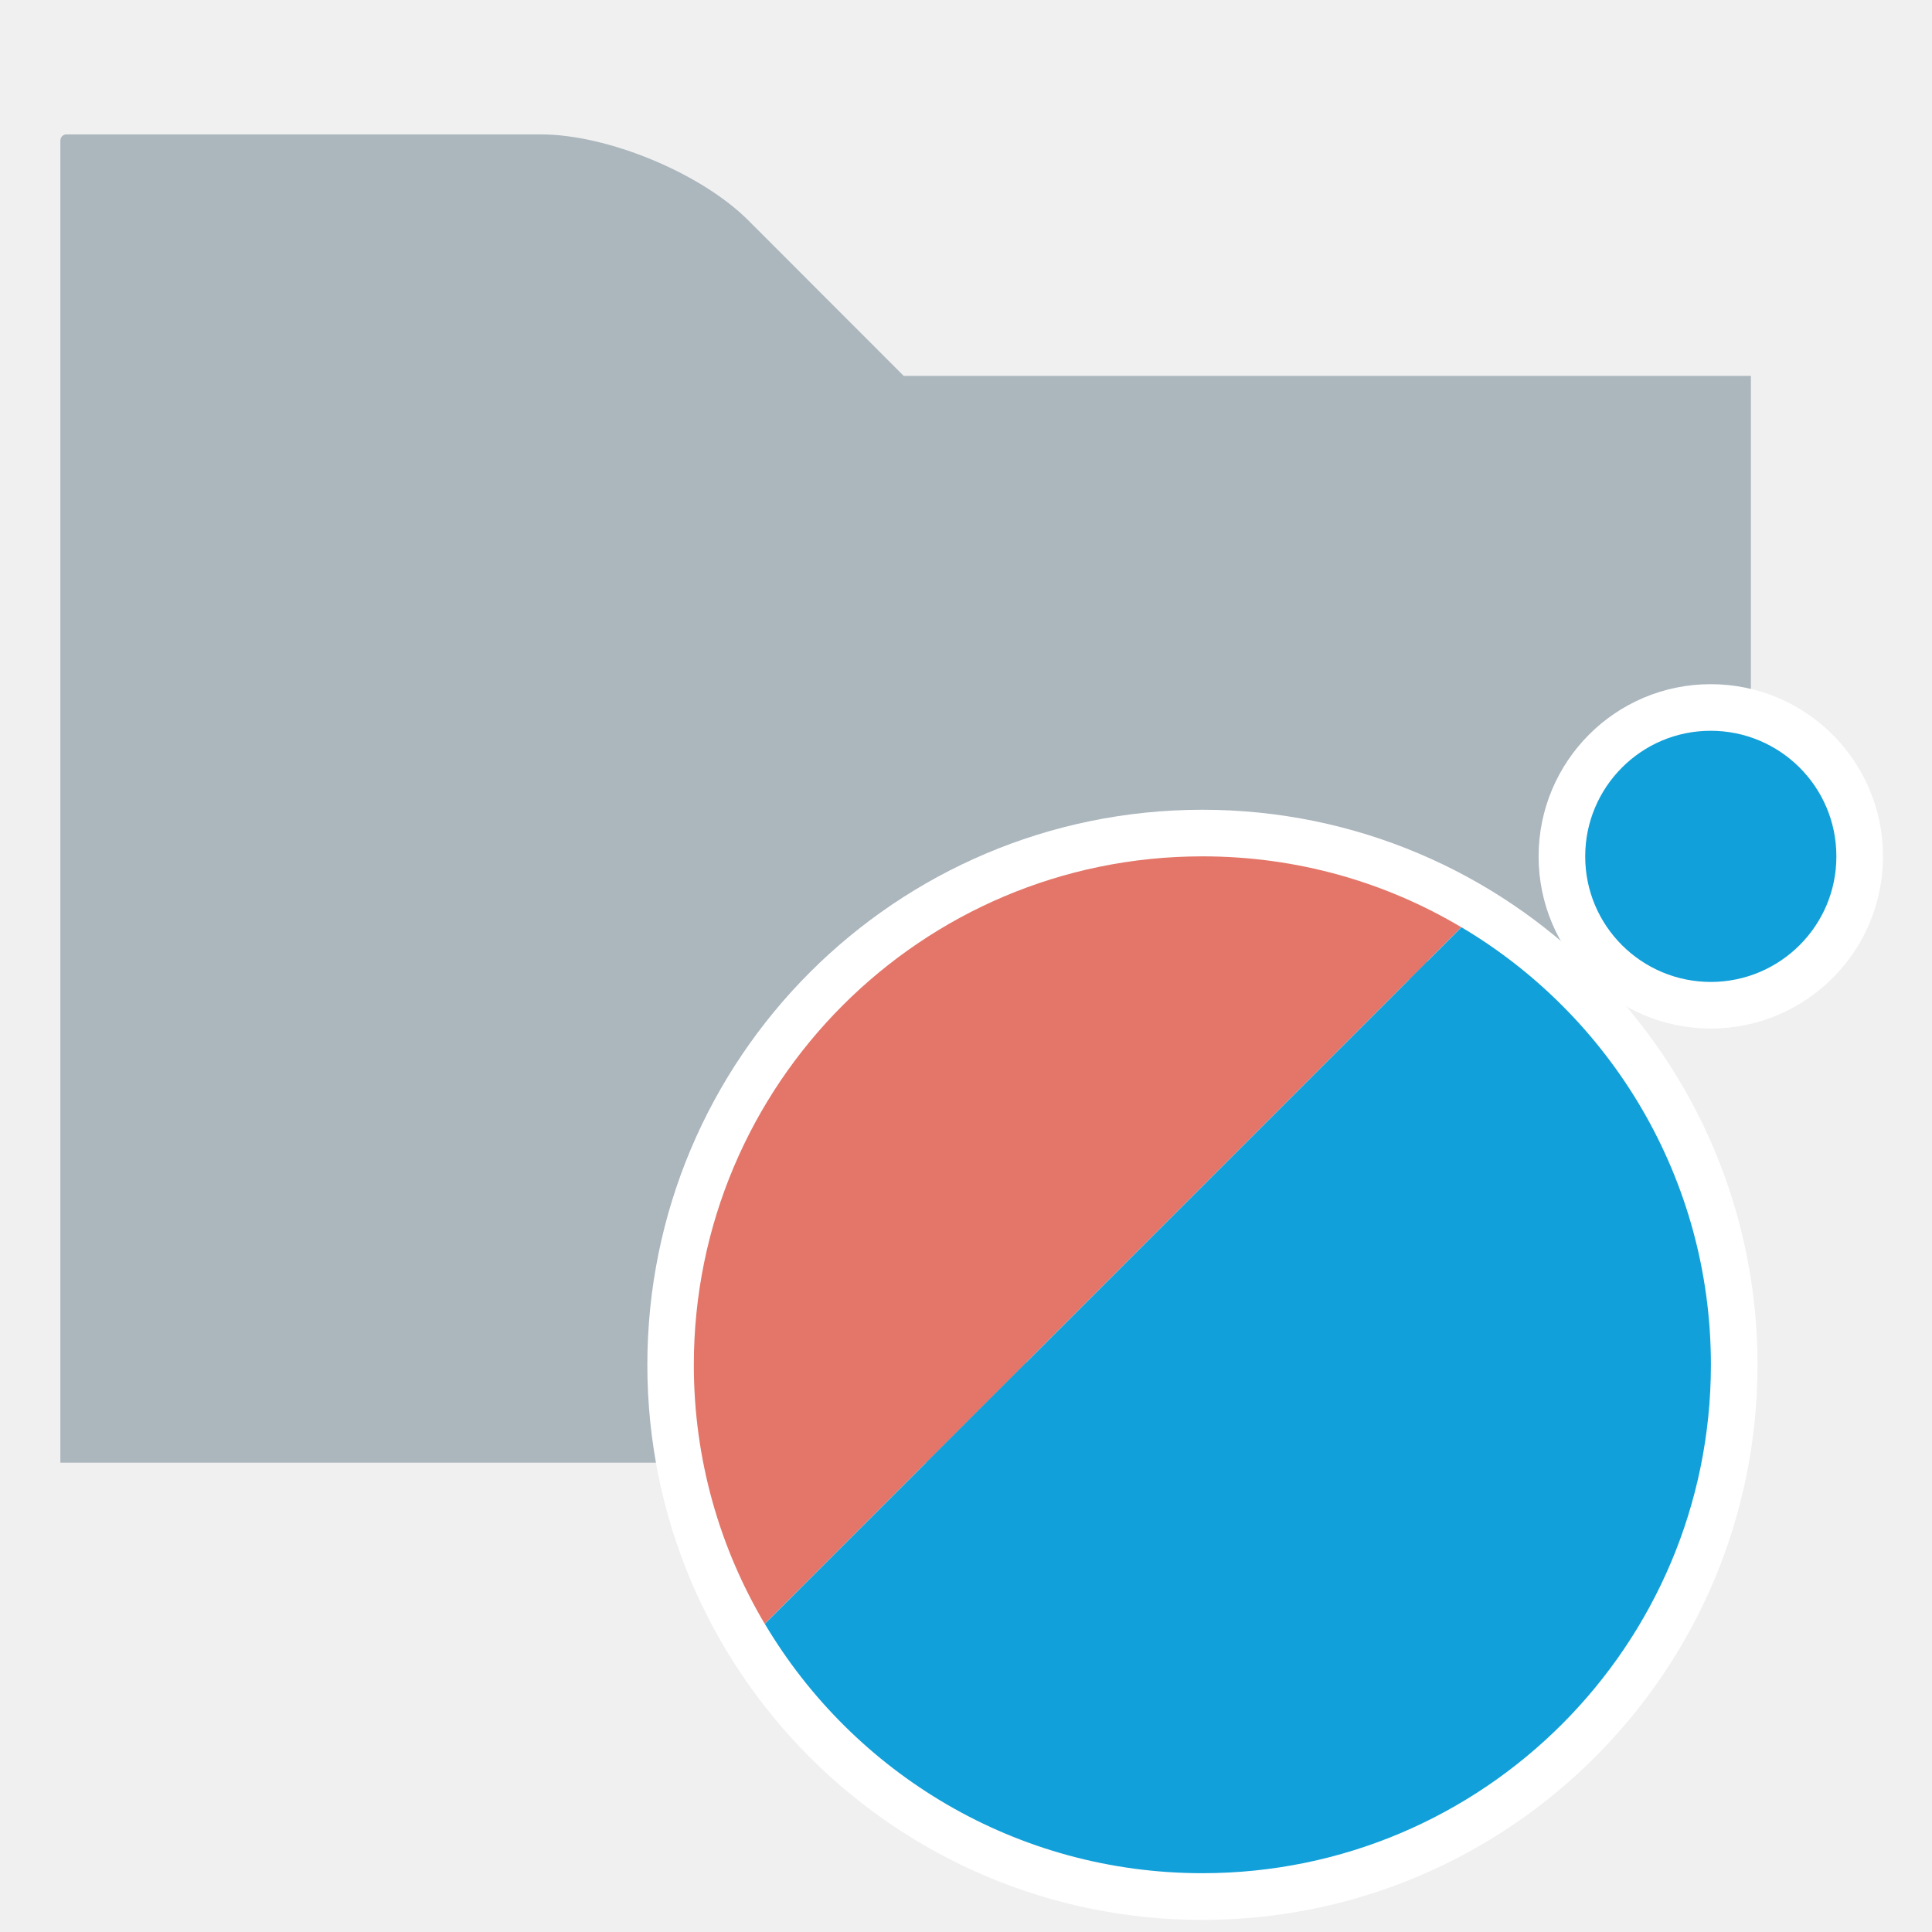
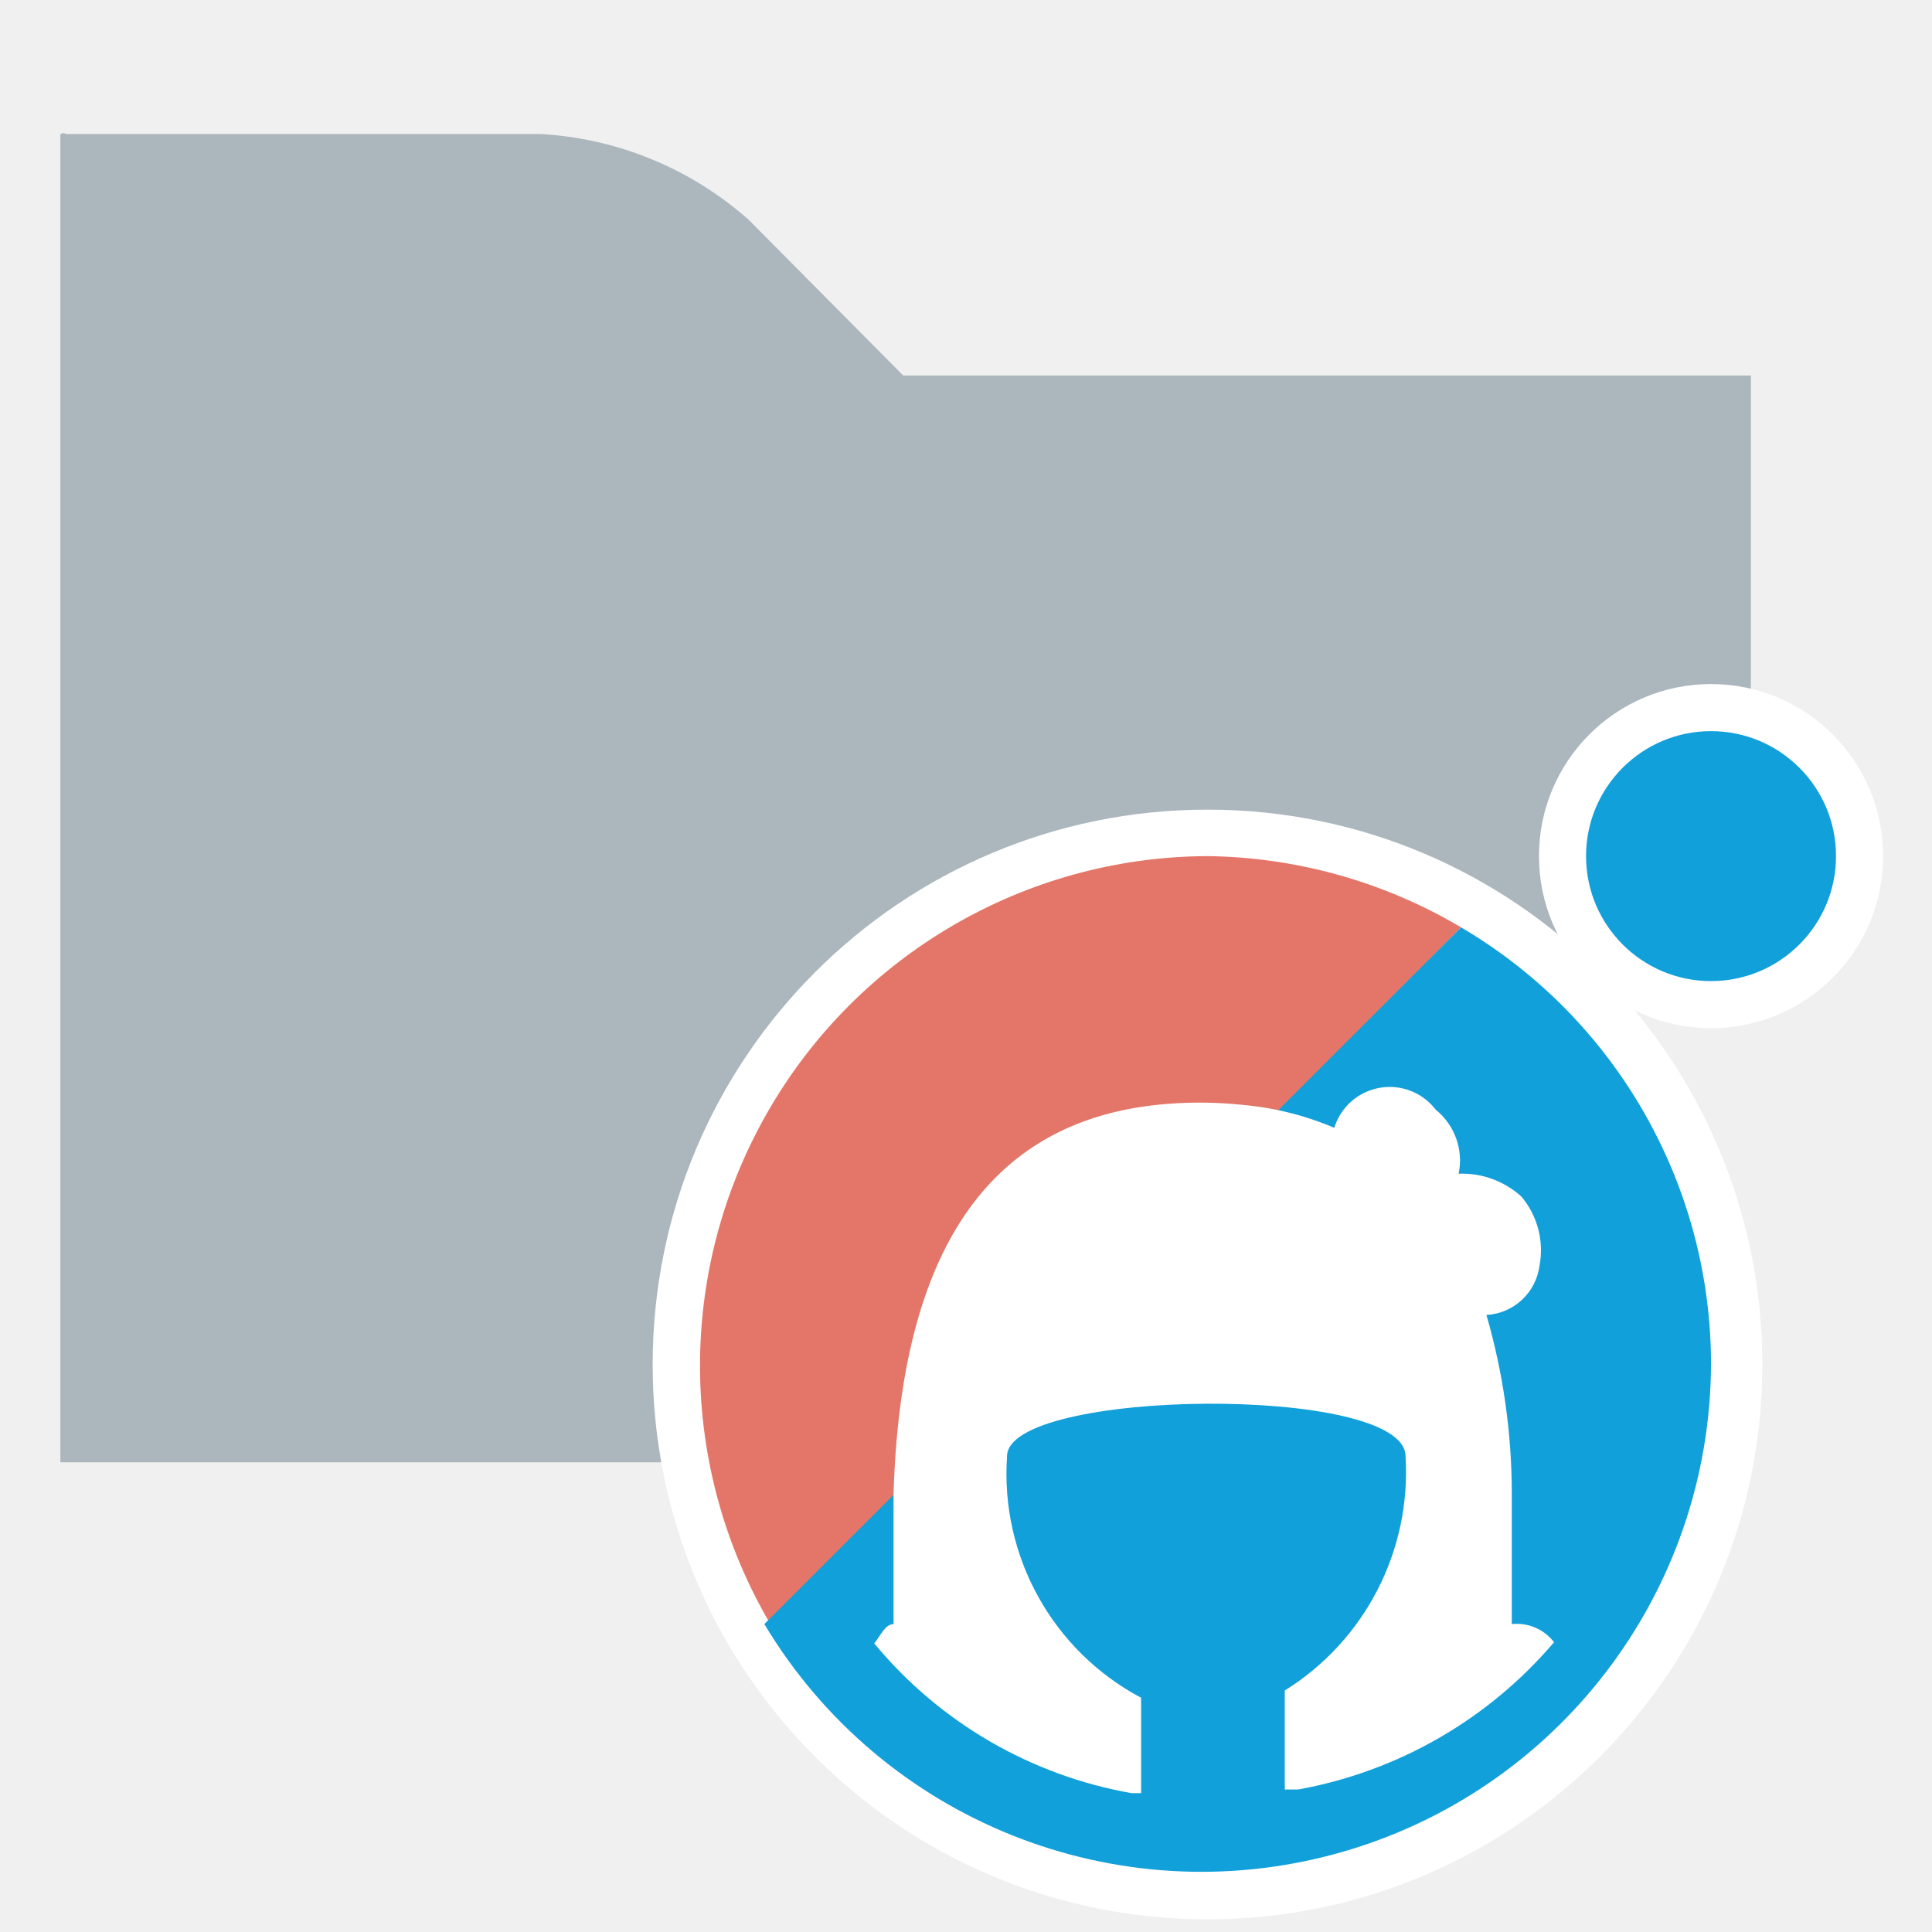
- <svg xmlns="http://www.w3.org/2000/svg" xmlns:xlink="http://www.w3.org/1999/xlink" version="1.1" x="0px" y="0px" viewBox="0 0 16 16" enable-background="new 0 0 16 16" xml:space="preserve">
-   <g id="图层_1">
- </g>
-   <g id="IDEA_PluginIcon">
- </g>
-   <g id="IDEA_Icons">
- </g>
-   <g id="IDEA_Module">
-     <path fill-rule="evenodd" clip-rule="evenodd" fill="#9AA7B0" fill-opacity="0.8" d="M7.484,3.113L6.196,1.824   C5.804,1.433,5.032,1.113,4.478,1.113H0.55c-0.027,0-0.05,0.022-0.05,0.051v10.949h8v-4h6v-5H7.484z" />
-     <g id="Icon_3_">
-       <g>
-         <path fill="none" stroke="#FFFFFF" stroke-width="0.772" stroke-miterlimit="10" d="M9.96,15.514     c-2.326,0.001-4.212-1.883-4.213-4.209s1.883-4.212,4.209-4.213s4.212,1.883,4.213,4.209c0,0.001,0,0.002,0,0.003     C14.168,13.628,12.284,15.512,9.96,15.514z" />
-         <g>
-           <path fill="#E37668" d="M9.955,7.092c-2.326,0.001-4.21,1.888-4.209,4.213c0,0.783,0.215,1.515,0.587,2.143l5.769-5.769      C11.474,7.305,10.739,7.091,9.955,7.092z" />
-           <path fill="#11A0D9" d="M12.103,7.679l-5.769,5.769c0.734,1.237,2.083,2.066,3.626,2.065c2.324-0.001,4.208-1.886,4.209-4.21      c0-0.001,0-0.002,0-0.003C14.168,9.759,13.339,8.412,12.103,7.679z" />
-         </g>
-         <g display="none">
-           <defs>
-             <circle id="SVGID_14_" cx="9.957" cy="11.303" r="3.61" />
-           </defs>
-           <clipPath id="SVGID_7_" display="inline">
-             <use xlink:href="#SVGID_14_" overflow="visible" />
-           </clipPath>
-           <g display="inline" clip-path="url(#SVGID_7_)">
-             <path fill="#FFFFFF" d="M11.035,9.341c0.087-0.273,0.435-0.525,0.838-0.151c0.168,0.156,0.232,0.332,0.191,0.528       c0.24,0.016,0.412,0.08,0.515,0.191c0.18,0.196,0.167,0.448,0.148,0.572c-0.029,0.194-0.2,0.404-0.437,0.41       c0.126,0.419,0.197,0.912,0.213,1.479l0.022,1.074c0.208,0.096,0.302,0.318,0.282,0.667c-0.02,0.349-0.275,0.509-0.764,0.479       c0.074,0.152-0.052,0.247-0.378,0.285c-0.326,0.037-0.724,0.026-1.195-0.035l0.051-0.818c0.611-0.307,1.044-1.063,1.044-1.945       c0-0.598-3.309-0.558-3.309,0c0,0.915,0.464,1.692,1.111,1.977l0.048,0.787c-0.47,0.06-0.868,0.072-1.195,0.035       c-0.326-0.038-0.452-0.132-0.377-0.285c-0.49,0.029-0.744-0.131-0.764-0.479c-0.02-0.349,0.074-0.571,0.282-0.667l0.022-1.074       c0.054-1.996,0.78-3.069,2.175-3.221l0-0.004c0.237-0.021,0.475-0.021,0.711,0.001v0C10.532,9.172,10.791,9.237,11.035,9.341z" />
-           </g>
-         </g>
-       </g>
-       <path fill="#11A0D9" stroke="#FFFFFF" stroke-width="0.386" stroke-miterlimit="10" d="M14.169,8.325    c-0.681,0-1.234-0.551-1.234-1.232c0-0.681,0.551-1.234,1.232-1.234s1.234,0.551,1.234,1.232c0,0,0,0.001,0,0.001    C15.402,7.772,14.85,8.324,14.169,8.325z" />
+ <svg xmlns="http://www.w3.org/2000/svg" viewBox="0 0 16 16">
+   <defs>
+     <style>.cls-1{fill:#9aa7b0;fill-opacity:0.8;fill-rule:evenodd;}.cls-2{fill:none;stroke-width:0.77px;}.cls-2,.cls-6{stroke:#fff;stroke-miterlimit:10;}.cls-3{fill:#e37668;}.cls-4,.cls-6{fill:#11a0d9;}.cls-5{fill:#fff;}.cls-6{stroke-width:0.39px;}</style>
+   </defs>
+   <g id="IDEA_Module" data-name="IDEA Module">
+     <path class="cls-1" d="M7.48,3.11,6.2,1.82a2.84,2.84,0,0,0-1.72-.71H.55a.05.05,0,0,0-.05,0v11h8v-4h6v-5Z" />
+     <g id="Icon">
+       <path class="cls-2" d="M10,15.51a4.21,4.21,0,1,1,4.21-4.21h0A4.21,4.21,0,0,1,10,15.51Z" />
+       <path class="cls-3" d="M10,7.09a4.22,4.22,0,0,0-3.62,6.36L12.1,7.68A4.22,4.22,0,0,0,10,7.09Z" />
+       <path class="cls-4" d="M12.1,7.68,6.33,13.45a4.22,4.22,0,0,0,7.84-2.15h0A4.2,4.2,0,0,0,12.1,7.68Z" />
+       <path class="cls-5" d="M12.52,13.45l0-1.08a5.33,5.33,0,0,0-.21-1.48.47.47,0,0,0,.44-.41.69.69,0,0,0-.15-.57.73.73,0,0,0-.52-.19.54.54,0,0,0-.19-.53.48.48,0,0,0-.84.15,2.5,2.5,0,0,0-.76-.19h0a3.37,3.37,0,0,0-.71,0h0c-1.4.15-2.12,1.22-2.18,3.22l0,1.08c-.07,0-.11.1-.16.16a3.57,3.57,0,0,0,2.13,1.24h.08l0-.79a2.1,2.1,0,0,1-1.11-2c0-.56,3.3-.6,3.3,0a2.13,2.13,0,0,1-1,1.94l0,.82h.11a3.63,3.63,0,0,0,2.12-1.22A.39.39,0,0,0,12.52,13.45Z" />
+       <path class="cls-6" d="M14.17,8.32A1.23,1.23,0,1,1,15.4,7.09h0A1.23,1.23,0,0,1,14.17,8.32Z" />
    </g>
  </g>
</svg>
